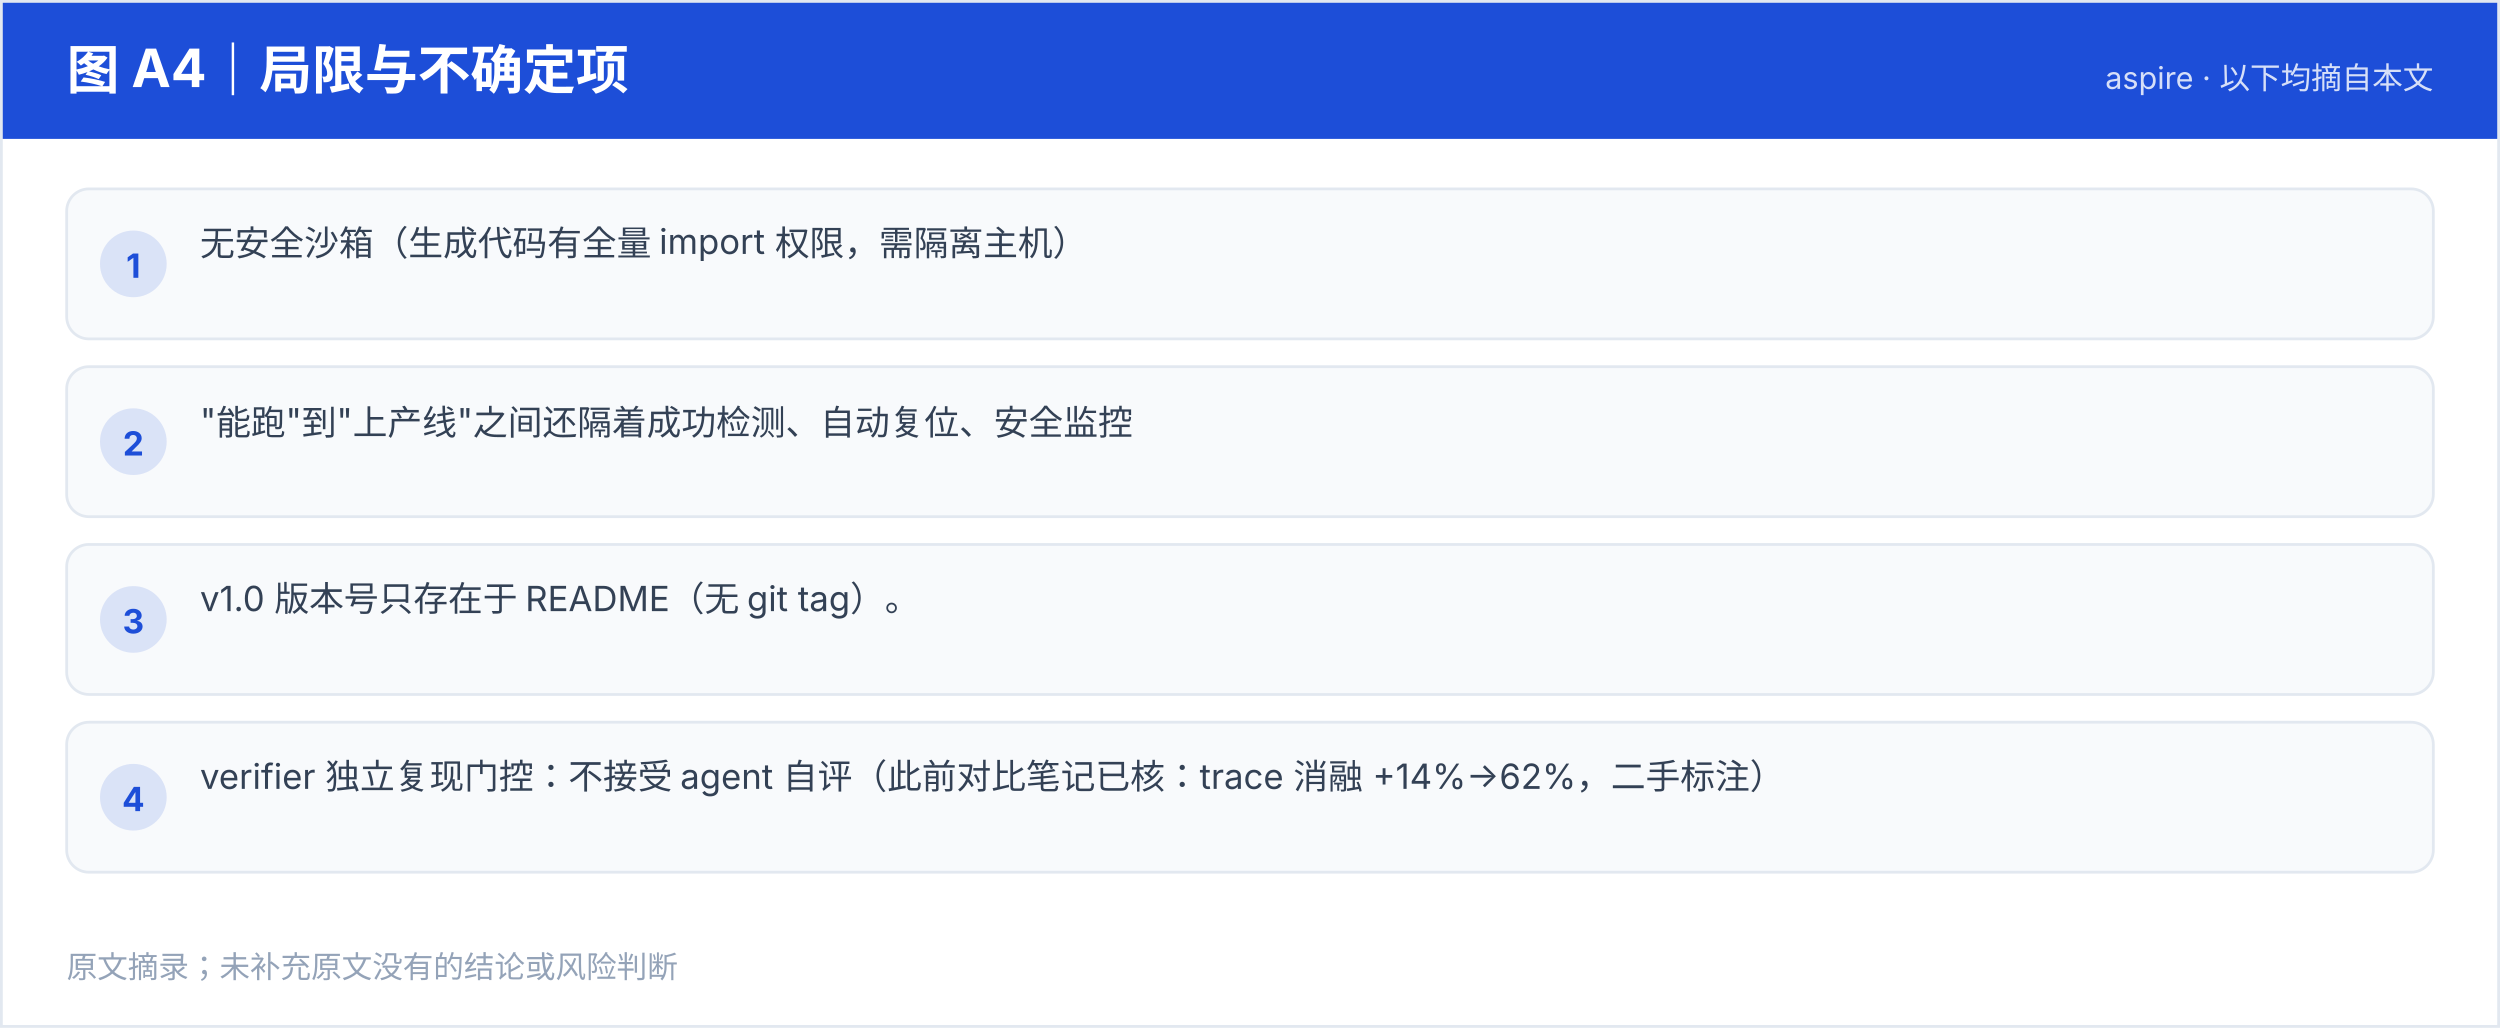
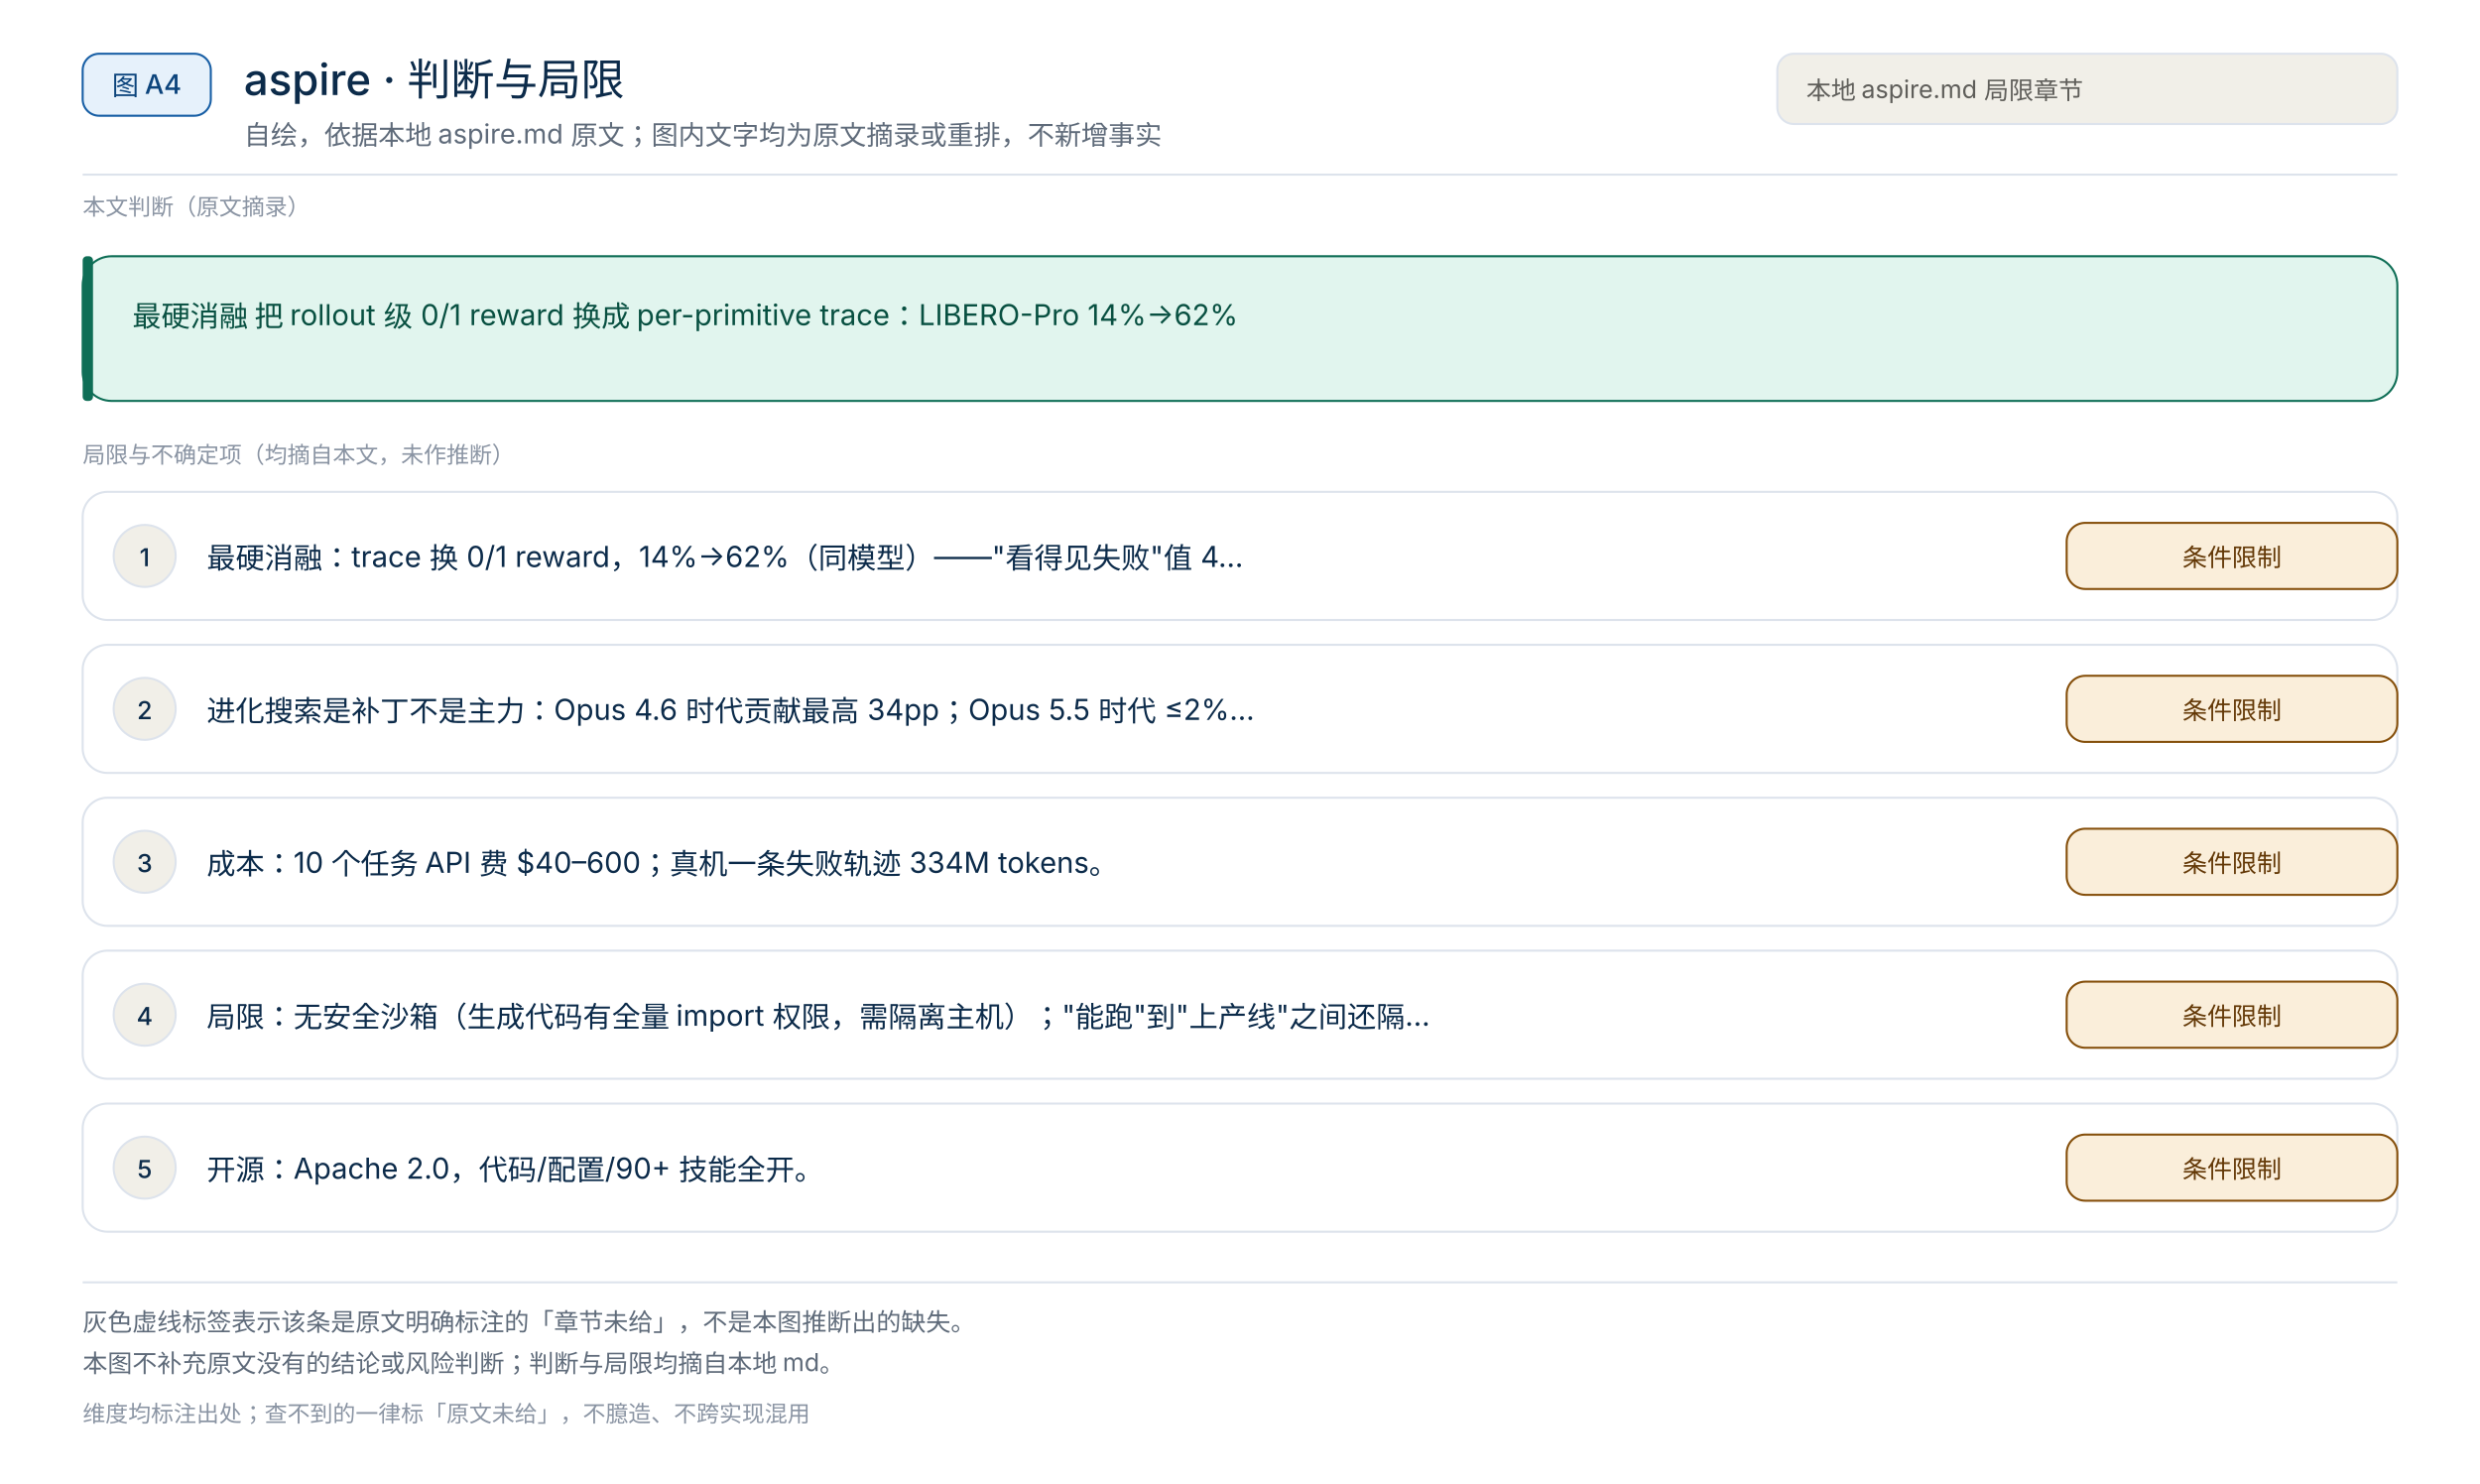
- <svg xmlns="http://www.w3.org/2000/svg" viewBox="0 0 900 370" width="900" height="370" font-family="PingFang SC, -apple-system, BlinkMacSystemFont, Microsoft YaHei, sans-serif">
-   <rect width="900" height="370" fill="#ffffff" />
-   <rect x="0" y="0" width="900" height="50" fill="#1d4ed8" />
-   <text x="24" y="32" font-size="19" fill="#ffffff" font-weight="700" text-anchor="start">图 A4｜局限与不确定项</text>
-   <text x="876" y="32" font-size="11" fill="#ffffff" font-weight="400" text-anchor="end" opacity="0.82">aspire · 以下均摘自本文</text>
-   <rect x="24" y="68" width="852" height="54" rx="8" fill="#f8fafc" stroke="#e2e8f0" />
-   <circle cx="48" cy="95" r="12" fill="#1d4ed8" opacity="0.14" />
-   <text x="48" y="100" font-size="12" fill="#1d4ed8" font-weight="700" text-anchor="middle">1</text>
-   <text x="72" y="92" font-size="12.5" fill="#334155" font-weight="400" text-anchor="start">无安全沙箱（生成代码有全量 import 权限，需隔离主机）</text>
-   <rect x="24" y="132" width="852" height="54" rx="8" fill="#f8fafc" stroke="#e2e8f0" />
-   <circle cx="48" cy="159" r="12" fill="#1d4ed8" opacity="0.14" />
-   <text x="48" y="164" font-size="12" fill="#1d4ed8" font-weight="700" text-anchor="middle">2</text>
-   <text x="72" y="156" font-size="12.5" fill="#334155" font-weight="400" text-anchor="start">"能跑"到"上产线"之间还隔着成功检测、自动复位、安全监控</text>
-   <rect x="24" y="196" width="852" height="54" rx="8" fill="#f8fafc" stroke="#e2e8f0" />
-   <circle cx="48" cy="223" r="12" fill="#1d4ed8" opacity="0.14" />
-   <text x="48" y="228" font-size="12" fill="#1d4ed8" font-weight="700" text-anchor="middle">3</text>
-   <text x="72" y="220" font-size="12.5" fill="#334155" font-weight="400" text-anchor="start">v1.0 版本号只存在于 README（无 git tag）。</text>
-   <rect x="24" y="260" width="852" height="54" rx="8" fill="#f8fafc" stroke="#e2e8f0" />
-   <circle cx="48" cy="287" r="12" fill="#1d4ed8" opacity="0.14" />
-   <text x="48" y="292" font-size="12" fill="#1d4ed8" font-weight="700" text-anchor="middle">4</text>
-   <text x="72" y="284" font-size="12.5" fill="#334155" font-weight="400" text-anchor="start">verifier 独立复现门控：不接受 agent 自评（此前对比笔记已核：trace 消融 +14%→62%，二手标注）</text>
-   <text x="24" y="352" font-size="11" fill="#94a3b8" font-weight="400" text-anchor="start">原文摘录；未补充原文没有的结论或风险判断</text>
-   <rect x="0.5" y="0.5" width="899" height="369" fill="none" stroke="#e2e8f0" />
+ <svg xmlns="http://www.w3.org/2000/svg" width="1200" height="718" viewBox="0 0 1200 718" role="img">
+   <defs>
+     <marker id="arrow" viewBox="0 0 10 10" refX="8" refY="5" markerWidth="6" markerHeight="6" orient="auto-start-reverse">
+       <path d="M2 1L8 5L2 9" fill="none" stroke="#185FA5" stroke-width="1.6" stroke-linecap="round" stroke-linejoin="round" />
+     </marker>
+   </defs>
+   <rect x="0" y="0" width="1200" height="718" rx="0" fill="#FFFFFF" stroke="#FFFFFF" stroke-width="1" />
+   <text x="118" y="46" font-family="-apple-system,BlinkMacSystemFont,'PingFang SC','Microsoft YaHei',sans-serif" font-size="21" font-weight="500" fill="#0C2B4A" text-anchor="start">aspire · 判断与局限</text>
+   <text x="118" y="70" font-family="-apple-system,BlinkMacSystemFont,'PingFang SC','Microsoft YaHei',sans-serif" font-size="13" font-weight="400" fill="#5F6B7A" text-anchor="start">自绘，依据本地 aspire.md 原文；图内文字均为原文摘录或重排，不新增事实</text>
+   <rect x="40" y="84" width="1120" height="1" rx="0" fill="#DDE3EC" stroke="#DDE3EC" stroke-width="0" />
+   <rect x="860" y="26" width="300" height="34" rx="8" fill="#F1EFE8" stroke="#DDE3EC" stroke-width="1" />
+   <text x="874" y="48" font-family="-apple-system,BlinkMacSystemFont,'PingFang SC','Microsoft YaHei',sans-serif" font-size="12" font-weight="400" fill="#5F5E5A" text-anchor="start">本地 aspire.md 局限章节</text>
+   <rect x="40" y="26" width="62" height="30" rx="8" fill="#E6F1FB" stroke="#185FA5" stroke-width="1" />
+   <text x="71" y="46" font-family="-apple-system,BlinkMacSystemFont,'PingFang SC','Microsoft YaHei',sans-serif" font-size="13" font-weight="500" fill="#0C447C" text-anchor="middle">图 A4</text>
+   <text x="40" y="104" font-family="-apple-system,BlinkMacSystemFont,'PingFang SC','Microsoft YaHei',sans-serif" font-size="11" font-weight="400" fill="#8A94A3" text-anchor="start">本文判断（原文摘录）</text>
+   <rect x="40" y="124" width="1120" height="70" rx="14" fill="#E1F5EE" stroke="#0F6E56" stroke-width="1" />
+   <rect x="40" y="124" width="5" height="70" rx="2" fill="#0F6E56" stroke="#0F6E56" stroke-width="0" />
+   <text x="64" y="158" font-family="-apple-system,BlinkMacSystemFont,'PingFang SC','Microsoft YaHei',sans-serif" font-size="14" font-weight="400" fill="#085041" text-anchor="start">最硬消融 把 rollout 级 0/1 reward 换成 per-primitive trace：LIBERO-Pro 14%→62%</text>
+   <text x="40" y="224" font-family="-apple-system,BlinkMacSystemFont,'PingFang SC','Microsoft YaHei',sans-serif" font-size="11" font-weight="400" fill="#8A94A3" text-anchor="start">局限与不确定项（均摘自本文，未作推断）</text>
+   <rect x="40" y="238" width="1120" height="62" rx="12" fill="#FFFFFF" stroke="#DDE3EC" stroke-width="1" />
+   <circle cx="70" cy="269" r="15" fill="#F1EFE8" stroke="#DDE3EC" stroke-width="1" />
+   <text x="70" y="274" font-family="-apple-system,BlinkMacSystemFont,'PingFang SC','Microsoft YaHei',sans-serif" font-size="12" font-weight="500" fill="#0C2B4A" text-anchor="middle">1</text>
+   <text x="100" y="275" font-family="-apple-system,BlinkMacSystemFont,'PingFang SC','Microsoft YaHei',sans-serif" font-size="14" font-weight="400" fill="#0C2B4A" text-anchor="start">最硬消融：trace 换 0/1 reward，14%→62%（同模型）——"看得见失败"值 4…</text>
+   <rect x="1000" y="253" width="160" height="32" rx="9" fill="#FAEEDA" stroke="#854F0B" stroke-width="1" />
+   <text x="1080" y="274" font-family="-apple-system,BlinkMacSystemFont,'PingFang SC','Microsoft YaHei',sans-serif" font-size="12" font-weight="400" fill="#633806" text-anchor="middle">条件限制</text>
+   <rect x="40" y="312" width="1120" height="62" rx="12" fill="#FFFFFF" stroke="#DDE3EC" stroke-width="1" />
+   <circle cx="70" cy="343" r="15" fill="#F1EFE8" stroke="#DDE3EC" stroke-width="1" />
+   <text x="70" y="348" font-family="-apple-system,BlinkMacSystemFont,'PingFang SC','Microsoft YaHei',sans-serif" font-size="12" font-weight="500" fill="#0C2B4A" text-anchor="middle">2</text>
+   <text x="100" y="349" font-family="-apple-system,BlinkMacSystemFont,'PingFang SC','Microsoft YaHei',sans-serif" font-size="14" font-weight="400" fill="#0C2B4A" text-anchor="start">进化搜索是补丁不是主力：Opus 4.6 时代贡献最高 34pp；Opus 5.5 时代 ≤2%…</text>
+   <rect x="1000" y="327" width="160" height="32" rx="9" fill="#FAEEDA" stroke="#854F0B" stroke-width="1" />
+   <text x="1080" y="348" font-family="-apple-system,BlinkMacSystemFont,'PingFang SC','Microsoft YaHei',sans-serif" font-size="12" font-weight="400" fill="#633806" text-anchor="middle">条件限制</text>
+   <rect x="40" y="386" width="1120" height="62" rx="12" fill="#FFFFFF" stroke="#DDE3EC" stroke-width="1" />
+   <circle cx="70" cy="417" r="15" fill="#F1EFE8" stroke="#DDE3EC" stroke-width="1" />
+   <text x="70" y="422" font-family="-apple-system,BlinkMacSystemFont,'PingFang SC','Microsoft YaHei',sans-serif" font-size="12" font-weight="500" fill="#0C2B4A" text-anchor="middle">3</text>
+   <text x="100" y="423" font-family="-apple-system,BlinkMacSystemFont,'PingFang SC','Microsoft YaHei',sans-serif" font-size="14" font-weight="400" fill="#0C2B4A" text-anchor="start">成本：10 个任务 API 费 $40–600；真机一条失败轨迹 334M tokens。</text>
+   <rect x="1000" y="401" width="160" height="32" rx="9" fill="#FAEEDA" stroke="#854F0B" stroke-width="1" />
+   <text x="1080" y="422" font-family="-apple-system,BlinkMacSystemFont,'PingFang SC','Microsoft YaHei',sans-serif" font-size="12" font-weight="400" fill="#633806" text-anchor="middle">条件限制</text>
+   <rect x="40" y="460" width="1120" height="62" rx="12" fill="#FFFFFF" stroke="#DDE3EC" stroke-width="1" />
+   <circle cx="70" cy="491" r="15" fill="#F1EFE8" stroke="#DDE3EC" stroke-width="1" />
+   <text x="70" y="496" font-family="-apple-system,BlinkMacSystemFont,'PingFang SC','Microsoft YaHei',sans-serif" font-size="12" font-weight="500" fill="#0C2B4A" text-anchor="middle">4</text>
+   <text x="100" y="497" font-family="-apple-system,BlinkMacSystemFont,'PingFang SC','Microsoft YaHei',sans-serif" font-size="14" font-weight="400" fill="#0C2B4A" text-anchor="start">局限：无安全沙箱（生成代码有全量 import 权限，需隔离主机）；"能跑"到"上产线"之间还隔…</text>
+   <rect x="1000" y="475" width="160" height="32" rx="9" fill="#FAEEDA" stroke="#854F0B" stroke-width="1" />
+   <text x="1080" y="496" font-family="-apple-system,BlinkMacSystemFont,'PingFang SC','Microsoft YaHei',sans-serif" font-size="12" font-weight="400" fill="#633806" text-anchor="middle">条件限制</text>
+   <rect x="40" y="534" width="1120" height="62" rx="12" fill="#FFFFFF" stroke="#DDE3EC" stroke-width="1" />
+   <circle cx="70" cy="565" r="15" fill="#F1EFE8" stroke="#DDE3EC" stroke-width="1" />
+   <text x="70" y="570" font-family="-apple-system,BlinkMacSystemFont,'PingFang SC','Microsoft YaHei',sans-serif" font-size="12" font-weight="500" fill="#0C2B4A" text-anchor="middle">5</text>
+   <text x="100" y="571" font-family="-apple-system,BlinkMacSystemFont,'PingFang SC','Microsoft YaHei',sans-serif" font-size="14" font-weight="400" fill="#0C2B4A" text-anchor="start">开源：Apache 2.0，代码/配置/90+ 技能全开。</text>
+   <rect x="1000" y="549" width="160" height="32" rx="9" fill="#FAEEDA" stroke="#854F0B" stroke-width="1" />
+   <text x="1080" y="570" font-family="-apple-system,BlinkMacSystemFont,'PingFang SC','Microsoft YaHei',sans-serif" font-size="12" font-weight="400" fill="#633806" text-anchor="middle">条件限制</text>
+   <rect x="40" y="620" width="1120" height="1" rx="0" fill="#DDE3EC" stroke="#DDE3EC" stroke-width="0" />
+   <text x="40" y="644" font-family="-apple-system,BlinkMacSystemFont,'PingFang SC','Microsoft YaHei',sans-serif" font-size="12" font-weight="400" fill="#5F6B7A" text-anchor="start">灰色虚线标签表示该条是原文明确标注的「章节未给」，不是本图推断出的缺失。</text>
+   <text x="40" y="664" font-family="-apple-system,BlinkMacSystemFont,'PingFang SC','Microsoft YaHei',sans-serif" font-size="12" font-weight="400" fill="#5F6B7A" text-anchor="start">本图不补充原文没有的结论或风险判断；判断与局限均摘自本地 md。</text>
+   <text x="40" y="688" font-family="-apple-system,BlinkMacSystemFont,'PingFang SC','Microsoft YaHei',sans-serif" font-size="11" font-weight="400" fill="#8A94A3" text-anchor="start">维度均标注出处；查不到的一律标「原文未给」，不臆造、不跨实现混用</text>
</svg>
